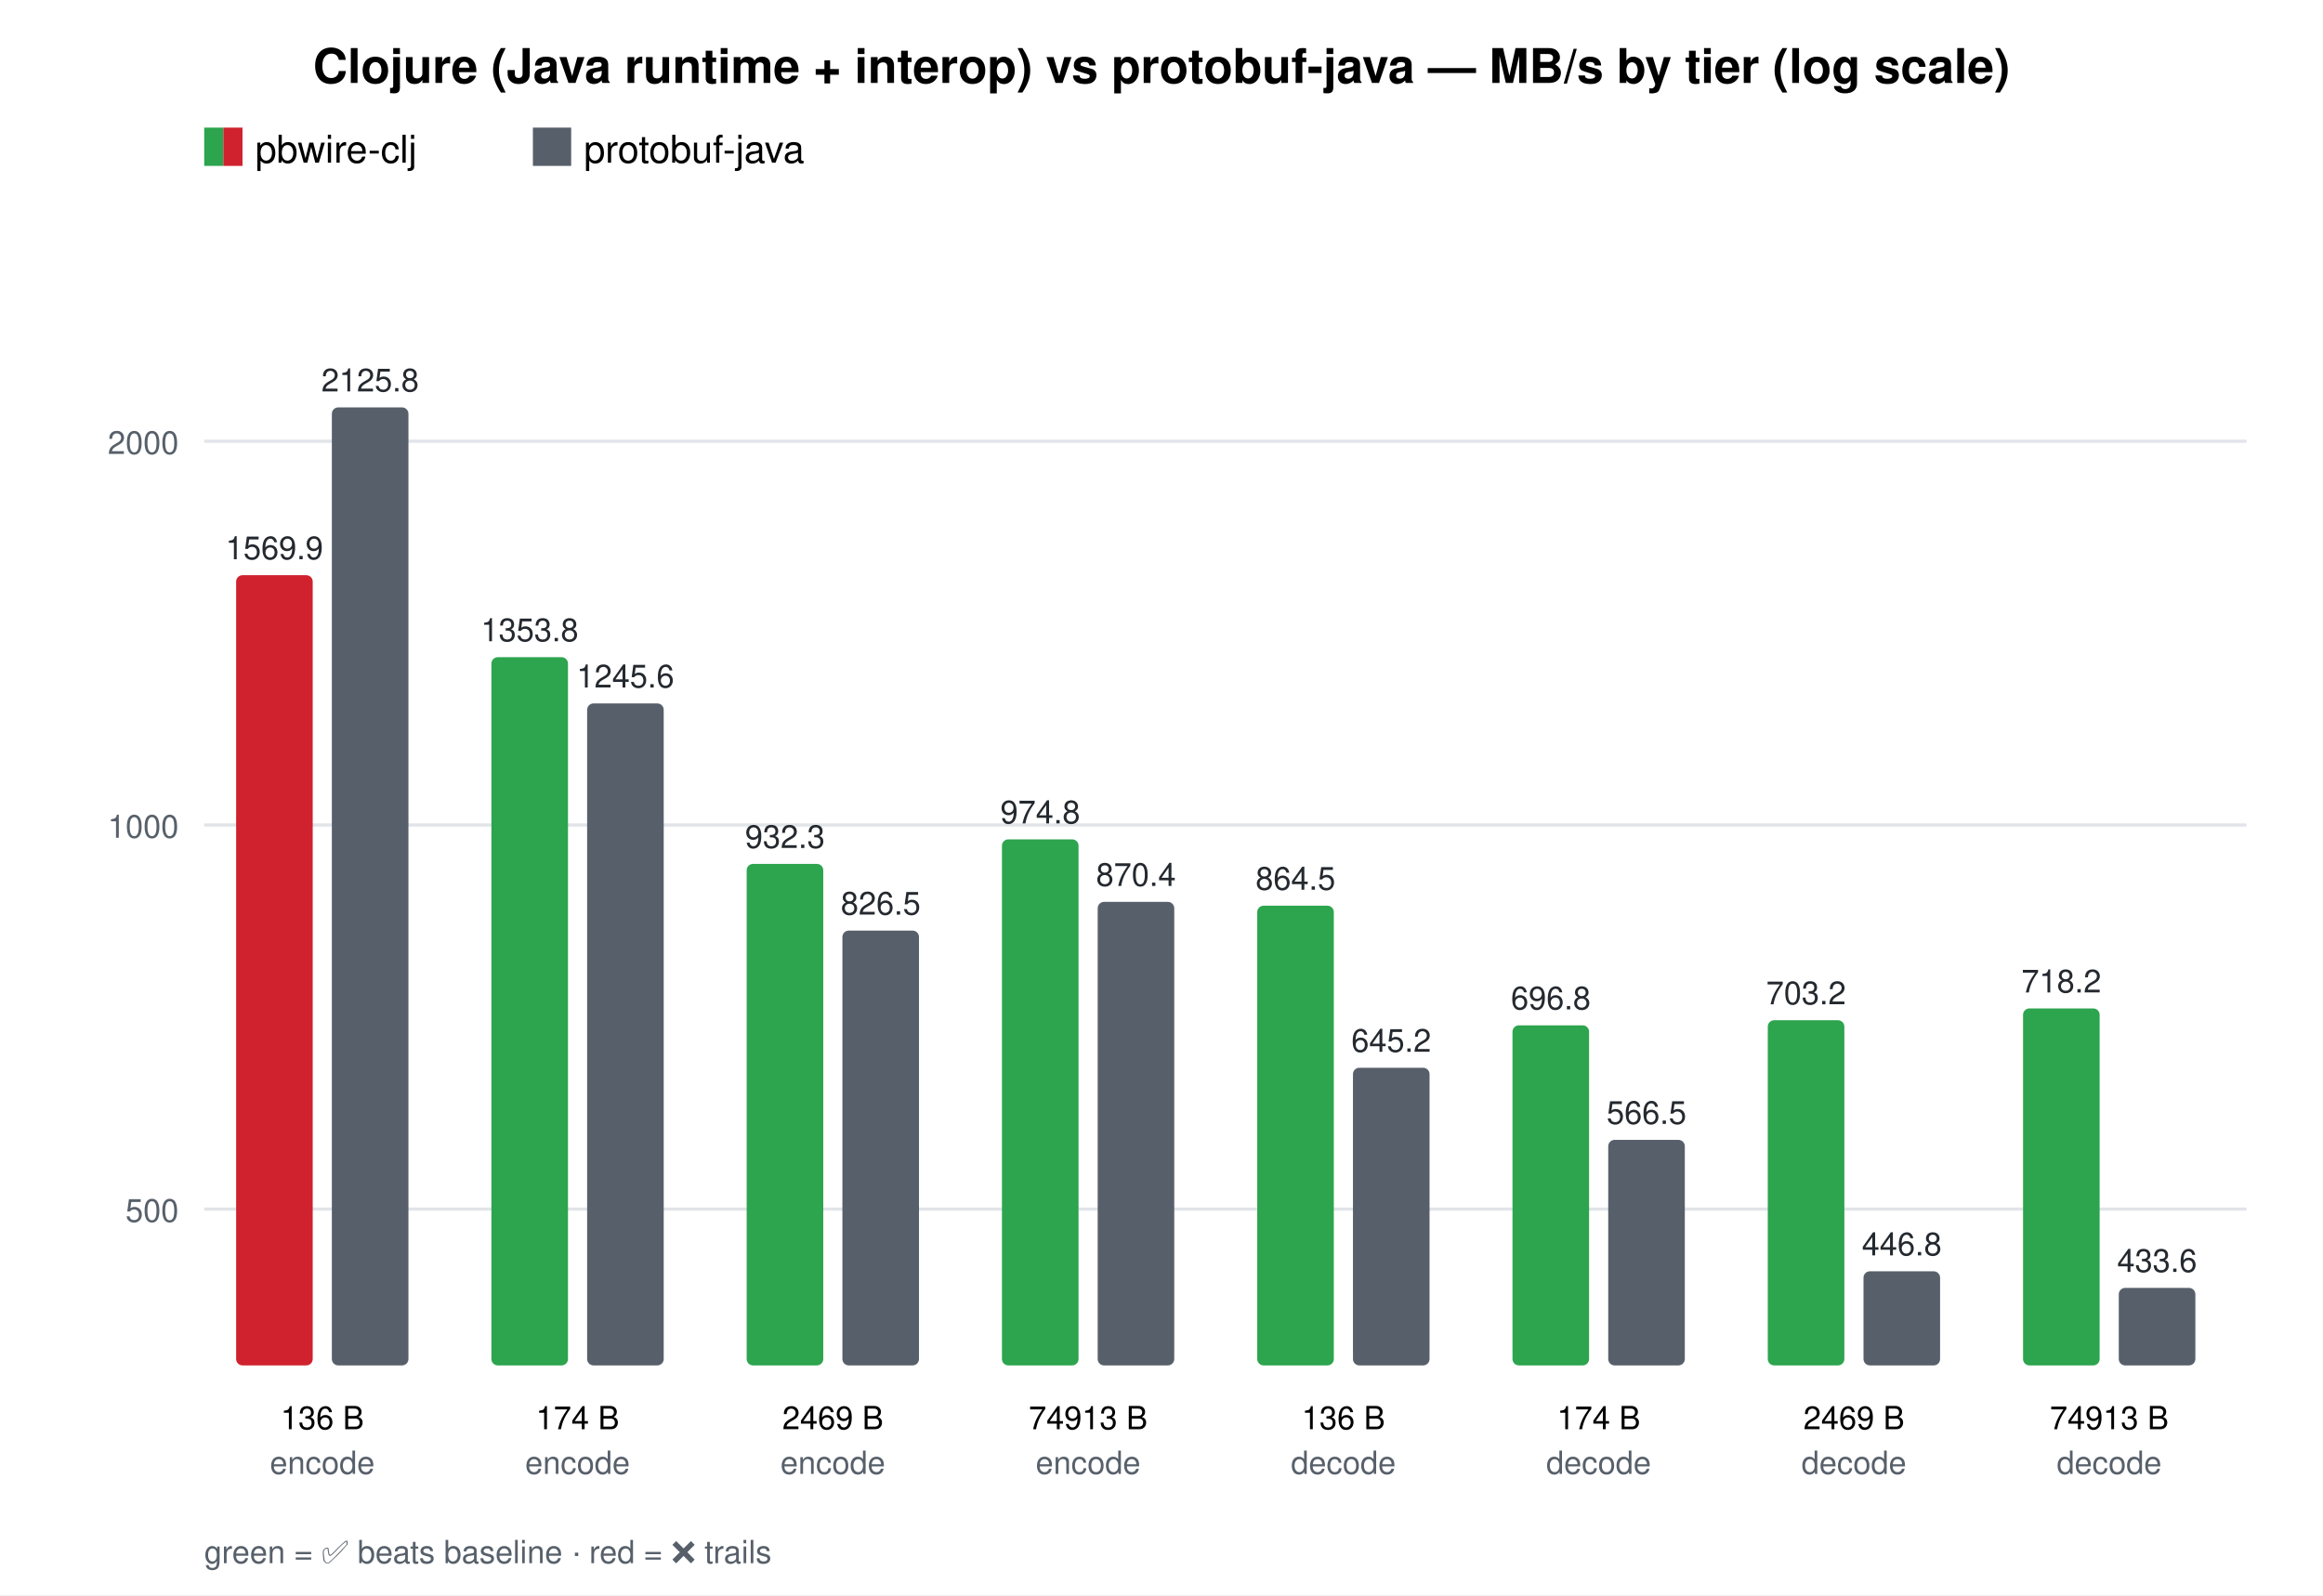
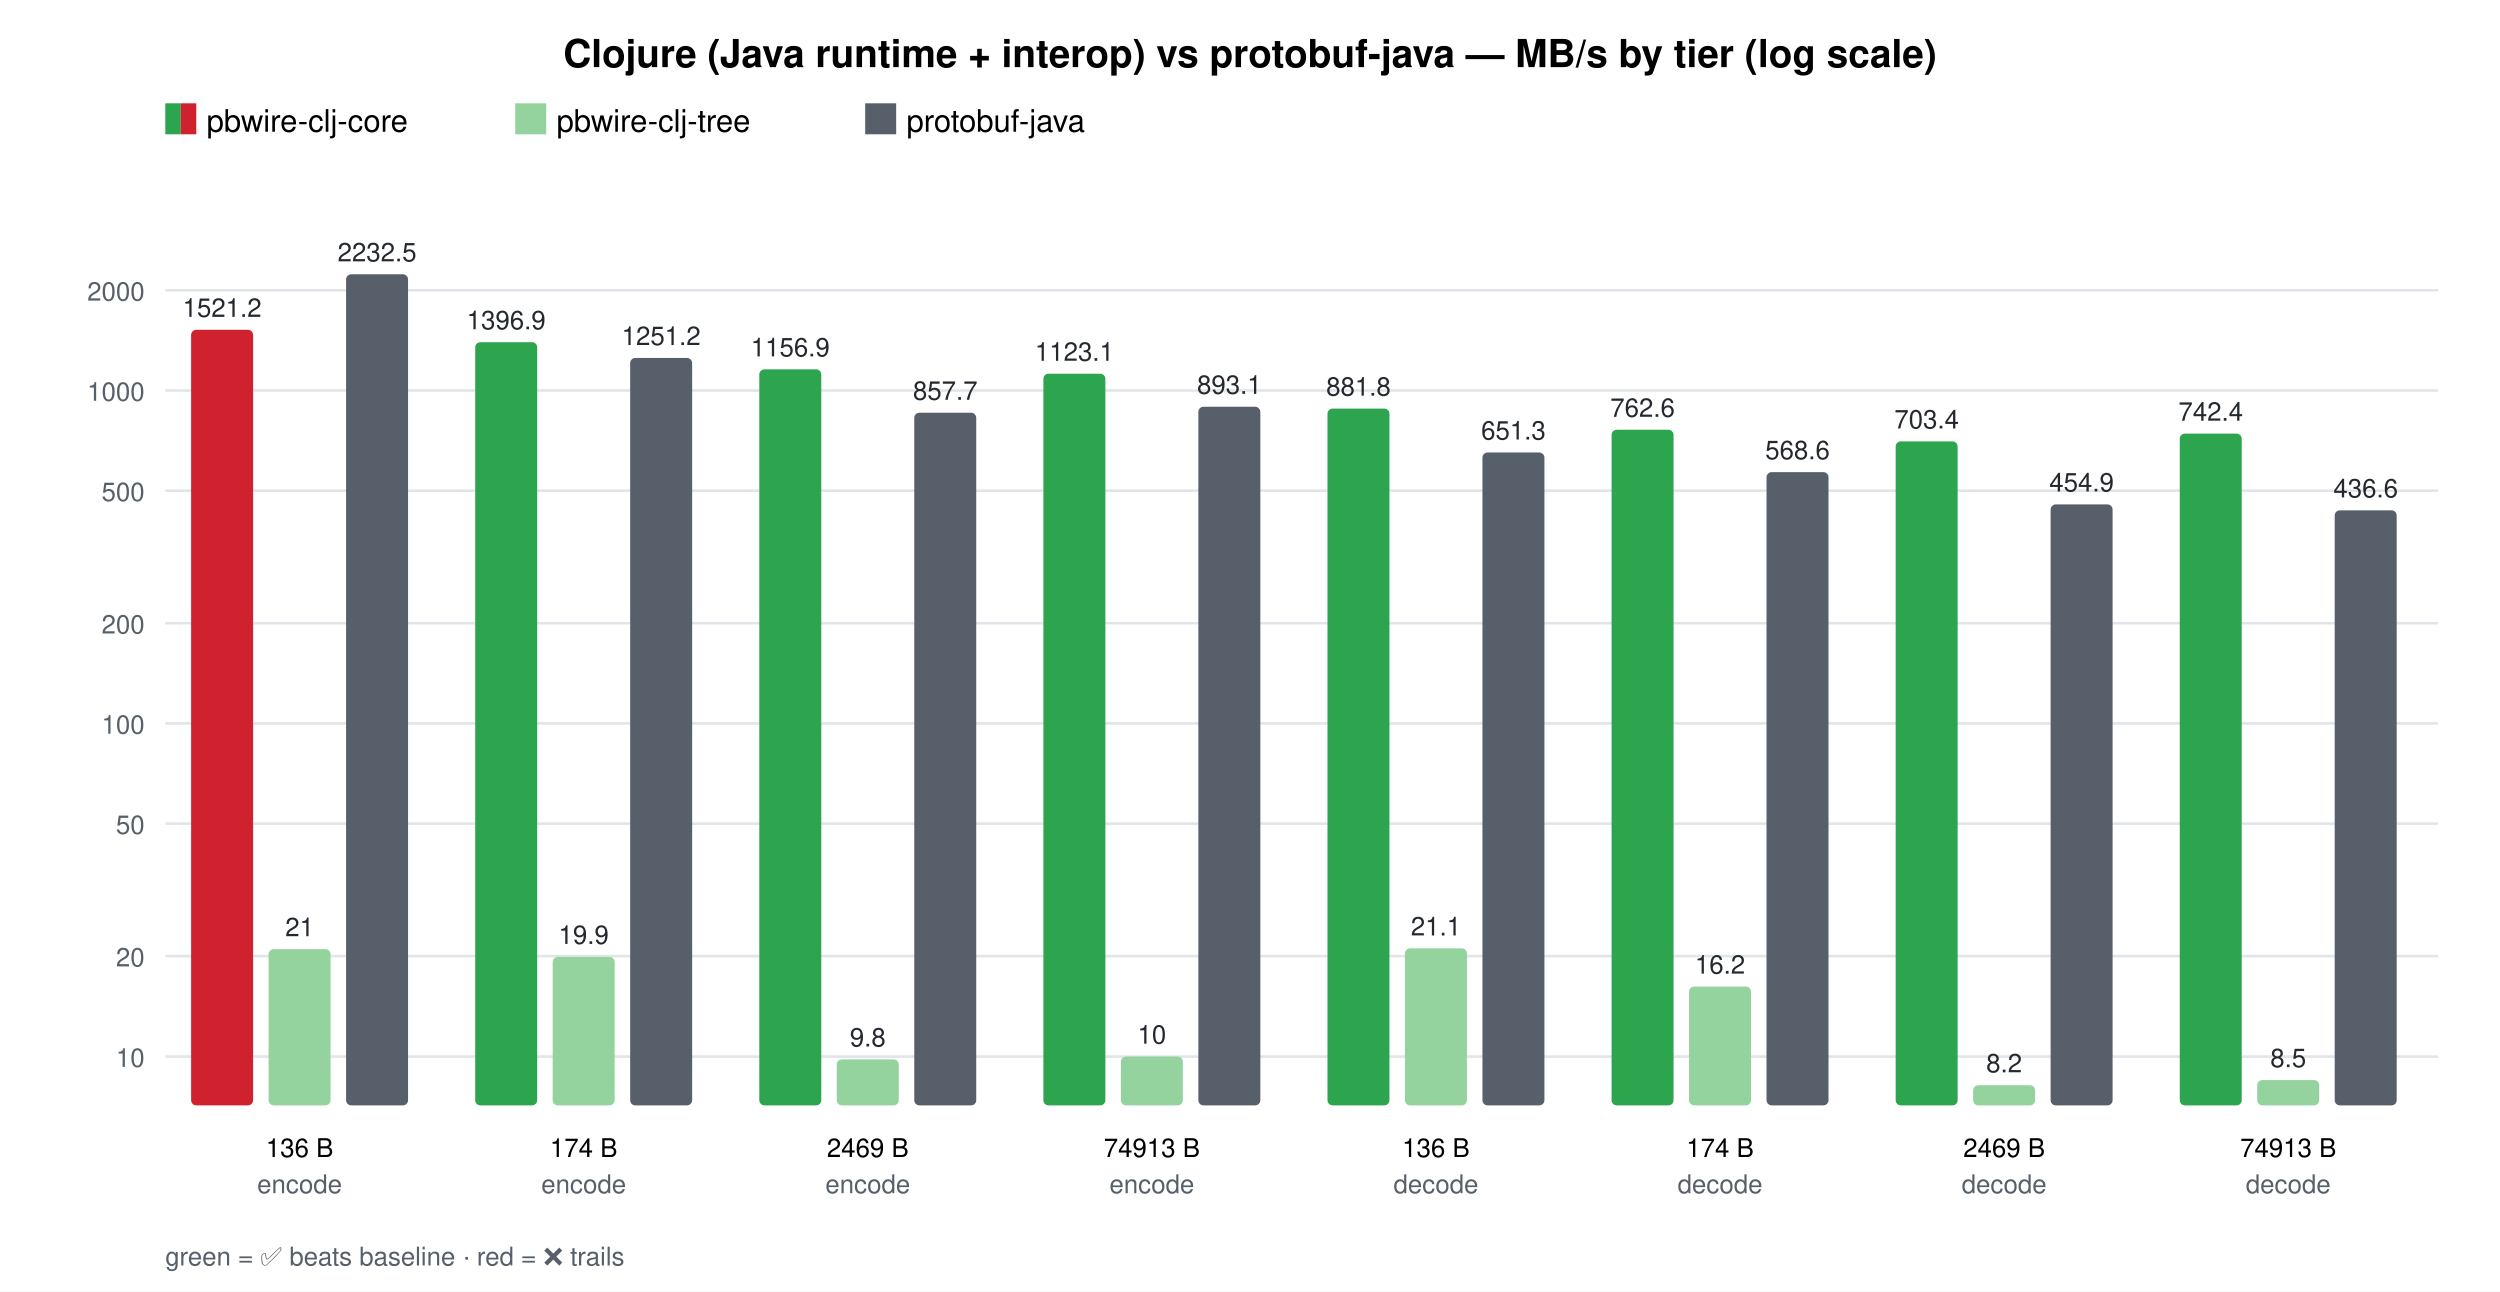
- <svg xmlns="http://www.w3.org/2000/svg" width="728" height="500" font-family="Helvetica, Arial, sans-serif">
-   <rect width="728" height="500" fill="#ffffff" />
-   <text x="364.0" y="26" text-anchor="middle" font-size="15" font-weight="bold">Clojure (Java runtime + interop) vs protobuf-java — MB/s by tier (log scale)</text>
+ <svg xmlns="http://www.w3.org/2000/svg" width="968" height="500" font-family="Helvetica, Arial, sans-serif">
+   <rect width="968" height="500" fill="#ffffff" />
+   <text x="484.0" y="26" text-anchor="middle" font-size="15" font-weight="bold">Clojure (Java runtime + interop) vs protobuf-java — MB/s by tier (log scale)</text>
  <rect x="64" y="40" width="6" height="12" fill="#2da44e" />
  <rect x="70" y="40" width="6" height="12" fill="#cf222e" />
-   <text x="80" y="51" font-size="12">pbwire-clj</text>
-   <rect x="167.0" y="40" width="12" height="12" fill="#57606a" />
-   <text x="183.0" y="51" font-size="12">protobuf-java</text>
-   <line x1="64" y1="379.0" x2="704" y2="379.0" stroke="#e1e4e8" />
-   <text x="56" y="383.0" text-anchor="end" font-size="10" fill="#57606a">500</text>
-   <line x1="64" y1="258.6" x2="704" y2="258.6" stroke="#e1e4e8" />
-   <text x="56" y="262.6" text-anchor="end" font-size="10" fill="#57606a">1000</text>
-   <line x1="64" y1="138.3" x2="704" y2="138.3" stroke="#e1e4e8" />
-   <text x="56" y="142.3" text-anchor="end" font-size="10" fill="#57606a">2000</text>
-   <text x="101.0" y="448" text-anchor="middle" font-size="10">136 B</text>
-   <text x="101.0" y="462" text-anchor="middle" font-size="10" fill="#57606a">encode</text>
-   <rect x="74.0" y="180.3" width="24" height="247.7" rx="2" fill="#cf222e" />
-   <text x="86.0" y="175.3" text-anchor="middle" font-size="10" fill="#24292f">1569.9</text>
-   <rect x="104.0" y="127.7" width="24" height="300.3" rx="2" fill="#57606a" />
-   <text x="116.0" y="122.7" text-anchor="middle" font-size="10" fill="#24292f">2125.8</text>
-   <text x="181.0" y="448" text-anchor="middle" font-size="10">174 B</text>
-   <text x="181.0" y="462" text-anchor="middle" font-size="10" fill="#57606a">encode</text>
-   <rect x="154.0" y="206.0" width="24" height="222.0" rx="2" fill="#2da44e" />
-   <text x="166.0" y="201.0" text-anchor="middle" font-size="10" fill="#24292f">1353.8</text>
-   <rect x="184.0" y="220.5" width="24" height="207.5" rx="2" fill="#57606a" />
-   <text x="196.0" y="215.5" text-anchor="middle" font-size="10" fill="#24292f">1245.6</text>
-   <text x="261.0" y="448" text-anchor="middle" font-size="10">2469 B</text>
-   <text x="261.0" y="462" text-anchor="middle" font-size="10" fill="#57606a">encode</text>
-   <rect x="234.0" y="270.8" width="24" height="157.2" rx="2" fill="#2da44e" />
-   <text x="246.0" y="265.8" text-anchor="middle" font-size="10" fill="#24292f">932.3</text>
-   <rect x="264.0" y="291.7" width="24" height="136.3" rx="2" fill="#57606a" />
-   <text x="276.0" y="286.7" text-anchor="middle" font-size="10" fill="#24292f">826.5</text>
-   <text x="341.0" y="448" text-anchor="middle" font-size="10">74913 B</text>
-   <text x="341.0" y="462" text-anchor="middle" font-size="10" fill="#57606a">encode</text>
-   <rect x="314.0" y="263.1" width="24" height="164.9" rx="2" fill="#2da44e" />
-   <text x="326.0" y="258.1" text-anchor="middle" font-size="10" fill="#24292f">974.8</text>
-   <rect x="344.0" y="282.7" width="24" height="145.3" rx="2" fill="#57606a" />
-   <text x="356.0" y="277.7" text-anchor="middle" font-size="10" fill="#24292f">870.4</text>
-   <text x="421.0" y="448" text-anchor="middle" font-size="10">136 B</text>
-   <text x="421.0" y="462" text-anchor="middle" font-size="10" fill="#57606a">decode</text>
-   <rect x="394.0" y="283.9" width="24" height="144.1" rx="2" fill="#2da44e" />
-   <text x="406.0" y="278.9" text-anchor="middle" font-size="10" fill="#24292f">864.5</text>
-   <rect x="424.0" y="334.7" width="24" height="93.3" rx="2" fill="#57606a" />
-   <text x="436.0" y="329.7" text-anchor="middle" font-size="10" fill="#24292f">645.2</text>
-   <text x="501.0" y="448" text-anchor="middle" font-size="10">174 B</text>
-   <text x="501.0" y="462" text-anchor="middle" font-size="10" fill="#57606a">decode</text>
-   <rect x="474.0" y="321.4" width="24" height="106.6" rx="2" fill="#2da44e" />
-   <text x="486.0" y="316.4" text-anchor="middle" font-size="10" fill="#24292f">696.8</text>
-   <rect x="504.0" y="357.3" width="24" height="70.7" rx="2" fill="#57606a" />
-   <text x="516.0" y="352.3" text-anchor="middle" font-size="10" fill="#24292f">566.5</text>
-   <text x="581.0" y="448" text-anchor="middle" font-size="10">2469 B</text>
-   <text x="581.0" y="462" text-anchor="middle" font-size="10" fill="#57606a">decode</text>
-   <rect x="554.0" y="319.8" width="24" height="108.2" rx="2" fill="#2da44e" />
-   <text x="566.0" y="314.8" text-anchor="middle" font-size="10" fill="#24292f">703.2</text>
-   <rect x="584.0" y="398.5" width="24" height="29.5" rx="2" fill="#57606a" />
-   <text x="596.0" y="393.5" text-anchor="middle" font-size="10" fill="#24292f">446.8</text>
-   <text x="661.0" y="448" text-anchor="middle" font-size="10">74913 B</text>
-   <text x="661.0" y="462" text-anchor="middle" font-size="10" fill="#57606a">decode</text>
-   <rect x="634.0" y="316.1" width="24" height="111.9" rx="2" fill="#2da44e" />
-   <text x="646.0" y="311.1" text-anchor="middle" font-size="10" fill="#24292f">718.2</text>
-   <rect x="664.0" y="403.7" width="24" height="24.3" rx="2" fill="#57606a" />
-   <text x="676.0" y="398.7" text-anchor="middle" font-size="10" fill="#24292f">433.6</text>
+   <text x="80" y="51" font-size="12">pbwire-clj-core</text>
+   <rect x="199.5" y="40" width="12" height="12" fill="#94d39e" />
+   <text x="215.5" y="51" font-size="12">pbwire-clj-tree</text>
+   <rect x="335.0" y="40" width="12" height="12" fill="#57606a" />
+   <text x="351.0" y="51" font-size="12">protobuf-java</text>
+   <line x1="64" y1="409.1" x2="944" y2="409.1" stroke="#e1e4e8" />
+   <text x="56" y="413.1" text-anchor="end" font-size="10" fill="#57606a">10</text>
+   <line x1="64" y1="370.2" x2="944" y2="370.2" stroke="#e1e4e8" />
+   <text x="56" y="374.2" text-anchor="end" font-size="10" fill="#57606a">20</text>
+   <line x1="64" y1="318.9" x2="944" y2="318.9" stroke="#e1e4e8" />
+   <text x="56" y="322.9" text-anchor="end" font-size="10" fill="#57606a">50</text>
+   <line x1="64" y1="280.1" x2="944" y2="280.1" stroke="#e1e4e8" />
+   <text x="56" y="284.1" text-anchor="end" font-size="10" fill="#57606a">100</text>
+   <line x1="64" y1="241.3" x2="944" y2="241.3" stroke="#e1e4e8" />
+   <text x="56" y="245.3" text-anchor="end" font-size="10" fill="#57606a">200</text>
+   <line x1="64" y1="190.0" x2="944" y2="190.0" stroke="#e1e4e8" />
+   <text x="56" y="194.0" text-anchor="end" font-size="10" fill="#57606a">500</text>
+   <line x1="64" y1="151.2" x2="944" y2="151.2" stroke="#e1e4e8" />
+   <text x="56" y="155.2" text-anchor="end" font-size="10" fill="#57606a">1000</text>
+   <line x1="64" y1="112.4" x2="944" y2="112.4" stroke="#e1e4e8" />
+   <text x="56" y="116.4" text-anchor="end" font-size="10" fill="#57606a">2000</text>
+   <text x="116.0" y="448" text-anchor="middle" font-size="10">136 B</text>
+   <text x="116.0" y="462" text-anchor="middle" font-size="10" fill="#57606a">encode</text>
+   <rect x="74.0" y="127.7" width="24" height="300.3" rx="2" fill="#cf222e" />
+   <text x="86.0" y="122.7" text-anchor="middle" font-size="10" fill="#24292f">1521.2</text>
+   <rect x="104.0" y="367.5" width="24" height="60.5" rx="2" fill="#94d39e" />
+   <text x="116.0" y="362.5" text-anchor="middle" font-size="10" fill="#24292f">21</text>
+   <rect x="134.0" y="106.2" width="24" height="321.8" rx="2" fill="#57606a" />
+   <text x="146.0" y="101.2" text-anchor="middle" font-size="10" fill="#24292f">2232.5</text>
+   <text x="226.0" y="448" text-anchor="middle" font-size="10">174 B</text>
+   <text x="226.0" y="462" text-anchor="middle" font-size="10" fill="#57606a">encode</text>
+   <rect x="184.0" y="132.5" width="24" height="295.5" rx="2" fill="#2da44e" />
+   <text x="196.0" y="127.5" text-anchor="middle" font-size="10" fill="#24292f">1396.9</text>
+   <rect x="214.0" y="370.5" width="24" height="57.5" rx="2" fill="#94d39e" />
+   <text x="226.0" y="365.5" text-anchor="middle" font-size="10" fill="#24292f">19.9</text>
+   <rect x="244.0" y="138.6" width="24" height="289.4" rx="2" fill="#57606a" />
+   <text x="256.0" y="133.6" text-anchor="middle" font-size="10" fill="#24292f">1251.2</text>
+   <text x="336.0" y="448" text-anchor="middle" font-size="10">2469 B</text>
+   <text x="336.0" y="462" text-anchor="middle" font-size="10" fill="#57606a">encode</text>
+   <rect x="294.0" y="143.0" width="24" height="285.0" rx="2" fill="#2da44e" />
+   <text x="306.0" y="138.0" text-anchor="middle" font-size="10" fill="#24292f">1156.9</text>
+   <rect x="324.0" y="410.2" width="24" height="17.8" rx="2" fill="#94d39e" />
+   <text x="336.0" y="405.2" text-anchor="middle" font-size="10" fill="#24292f">9.8</text>
+   <rect x="354.0" y="159.8" width="24" height="268.2" rx="2" fill="#57606a" />
+   <text x="366.0" y="154.8" text-anchor="middle" font-size="10" fill="#24292f">857.7</text>
+   <text x="446.0" y="448" text-anchor="middle" font-size="10">74913 B</text>
+   <text x="446.0" y="462" text-anchor="middle" font-size="10" fill="#57606a">encode</text>
+   <rect x="404.0" y="144.7" width="24" height="283.3" rx="2" fill="#2da44e" />
+   <text x="416.0" y="139.7" text-anchor="middle" font-size="10" fill="#24292f">1123.1</text>
+   <rect x="434.0" y="409.1" width="24" height="18.9" rx="2" fill="#94d39e" />
+   <text x="446.0" y="404.1" text-anchor="middle" font-size="10" fill="#24292f">10</text>
+   <rect x="464.0" y="157.5" width="24" height="270.5" rx="2" fill="#57606a" />
+   <text x="476.0" y="152.5" text-anchor="middle" font-size="10" fill="#24292f">893.1</text>
+   <text x="556.0" y="448" text-anchor="middle" font-size="10">136 B</text>
+   <text x="556.0" y="462" text-anchor="middle" font-size="10" fill="#57606a">decode</text>
+   <rect x="514.0" y="158.2" width="24" height="269.8" rx="2" fill="#2da44e" />
+   <text x="526.0" y="153.2" text-anchor="middle" font-size="10" fill="#24292f">881.8</text>
+   <rect x="544.0" y="367.2" width="24" height="60.8" rx="2" fill="#94d39e" />
+   <text x="556.0" y="362.2" text-anchor="middle" font-size="10" fill="#24292f">21.1</text>
+   <rect x="574.0" y="175.2" width="24" height="252.8" rx="2" fill="#57606a" />
+   <text x="586.0" y="170.2" text-anchor="middle" font-size="10" fill="#24292f">651.3</text>
+   <text x="666.0" y="448" text-anchor="middle" font-size="10">174 B</text>
+   <text x="666.0" y="462" text-anchor="middle" font-size="10" fill="#57606a">decode</text>
+   <rect x="624.0" y="166.4" width="24" height="261.6" rx="2" fill="#2da44e" />
+   <text x="636.0" y="161.4" text-anchor="middle" font-size="10" fill="#24292f">762.6</text>
+   <rect x="654.0" y="382.0" width="24" height="46.0" rx="2" fill="#94d39e" />
+   <text x="666.0" y="377.0" text-anchor="middle" font-size="10" fill="#24292f">16.2</text>
+   <rect x="684.0" y="182.8" width="24" height="245.2" rx="2" fill="#57606a" />
+   <text x="696.0" y="177.8" text-anchor="middle" font-size="10" fill="#24292f">568.6</text>
+   <text x="776.0" y="448" text-anchor="middle" font-size="10">2469 B</text>
+   <text x="776.0" y="462" text-anchor="middle" font-size="10" fill="#57606a">decode</text>
+   <rect x="734.0" y="170.9" width="24" height="257.1" rx="2" fill="#2da44e" />
+   <text x="746.0" y="165.9" text-anchor="middle" font-size="10" fill="#24292f">703.4</text>
+   <rect x="764.0" y="420.2" width="24" height="7.8" rx="2" fill="#94d39e" />
+   <text x="776.0" y="415.2" text-anchor="middle" font-size="10" fill="#24292f">8.2</text>
+   <rect x="794.0" y="195.3" width="24" height="232.7" rx="2" fill="#57606a" />
+   <text x="806.0" y="190.3" text-anchor="middle" font-size="10" fill="#24292f">454.9</text>
+   <text x="886.0" y="448" text-anchor="middle" font-size="10">74913 B</text>
+   <text x="886.0" y="462" text-anchor="middle" font-size="10" fill="#57606a">decode</text>
+   <rect x="844.0" y="167.9" width="24" height="260.1" rx="2" fill="#2da44e" />
+   <text x="856.0" y="162.9" text-anchor="middle" font-size="10" fill="#24292f">742.4</text>
+   <rect x="874.0" y="418.2" width="24" height="9.8" rx="2" fill="#94d39e" />
+   <text x="886.0" y="413.2" text-anchor="middle" font-size="10" fill="#24292f">8.5</text>
+   <rect x="904.0" y="197.6" width="24" height="230.4" rx="2" fill="#57606a" />
+   <text x="916.0" y="192.6" text-anchor="middle" font-size="10" fill="#24292f">436.6</text>
  <text x="64" y="490" font-size="10" fill="#57606a">green = ✅ beats baseline · red = ❌ trails</text>
</svg>
